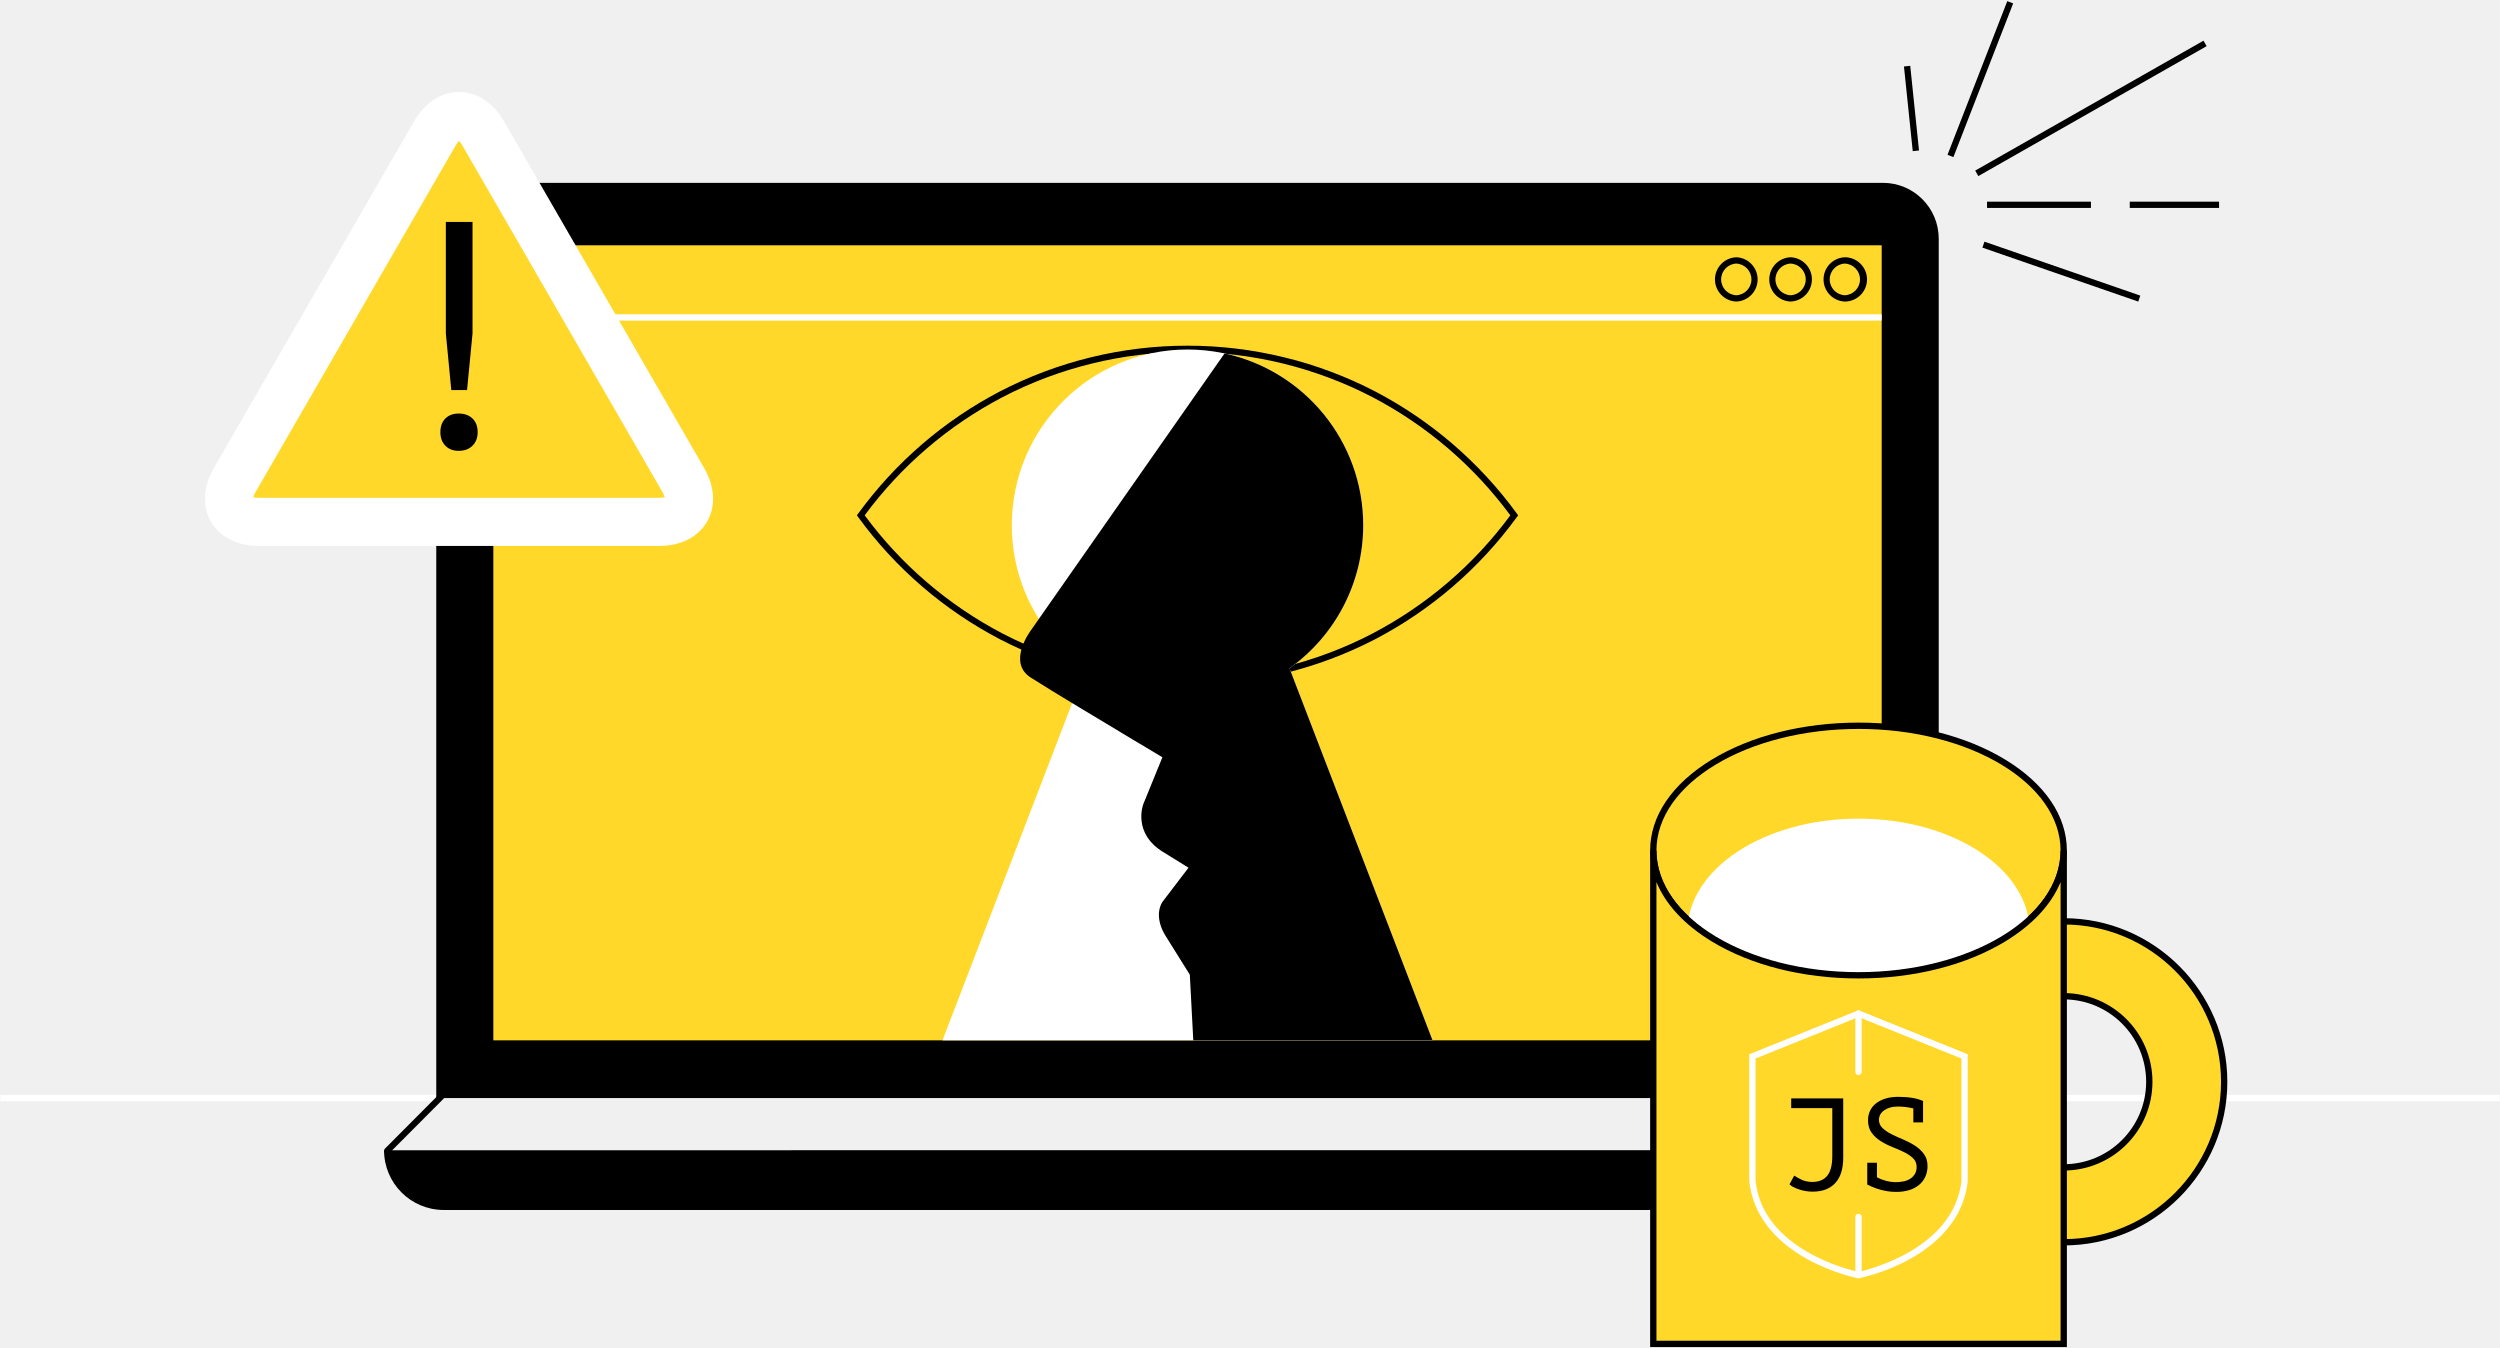
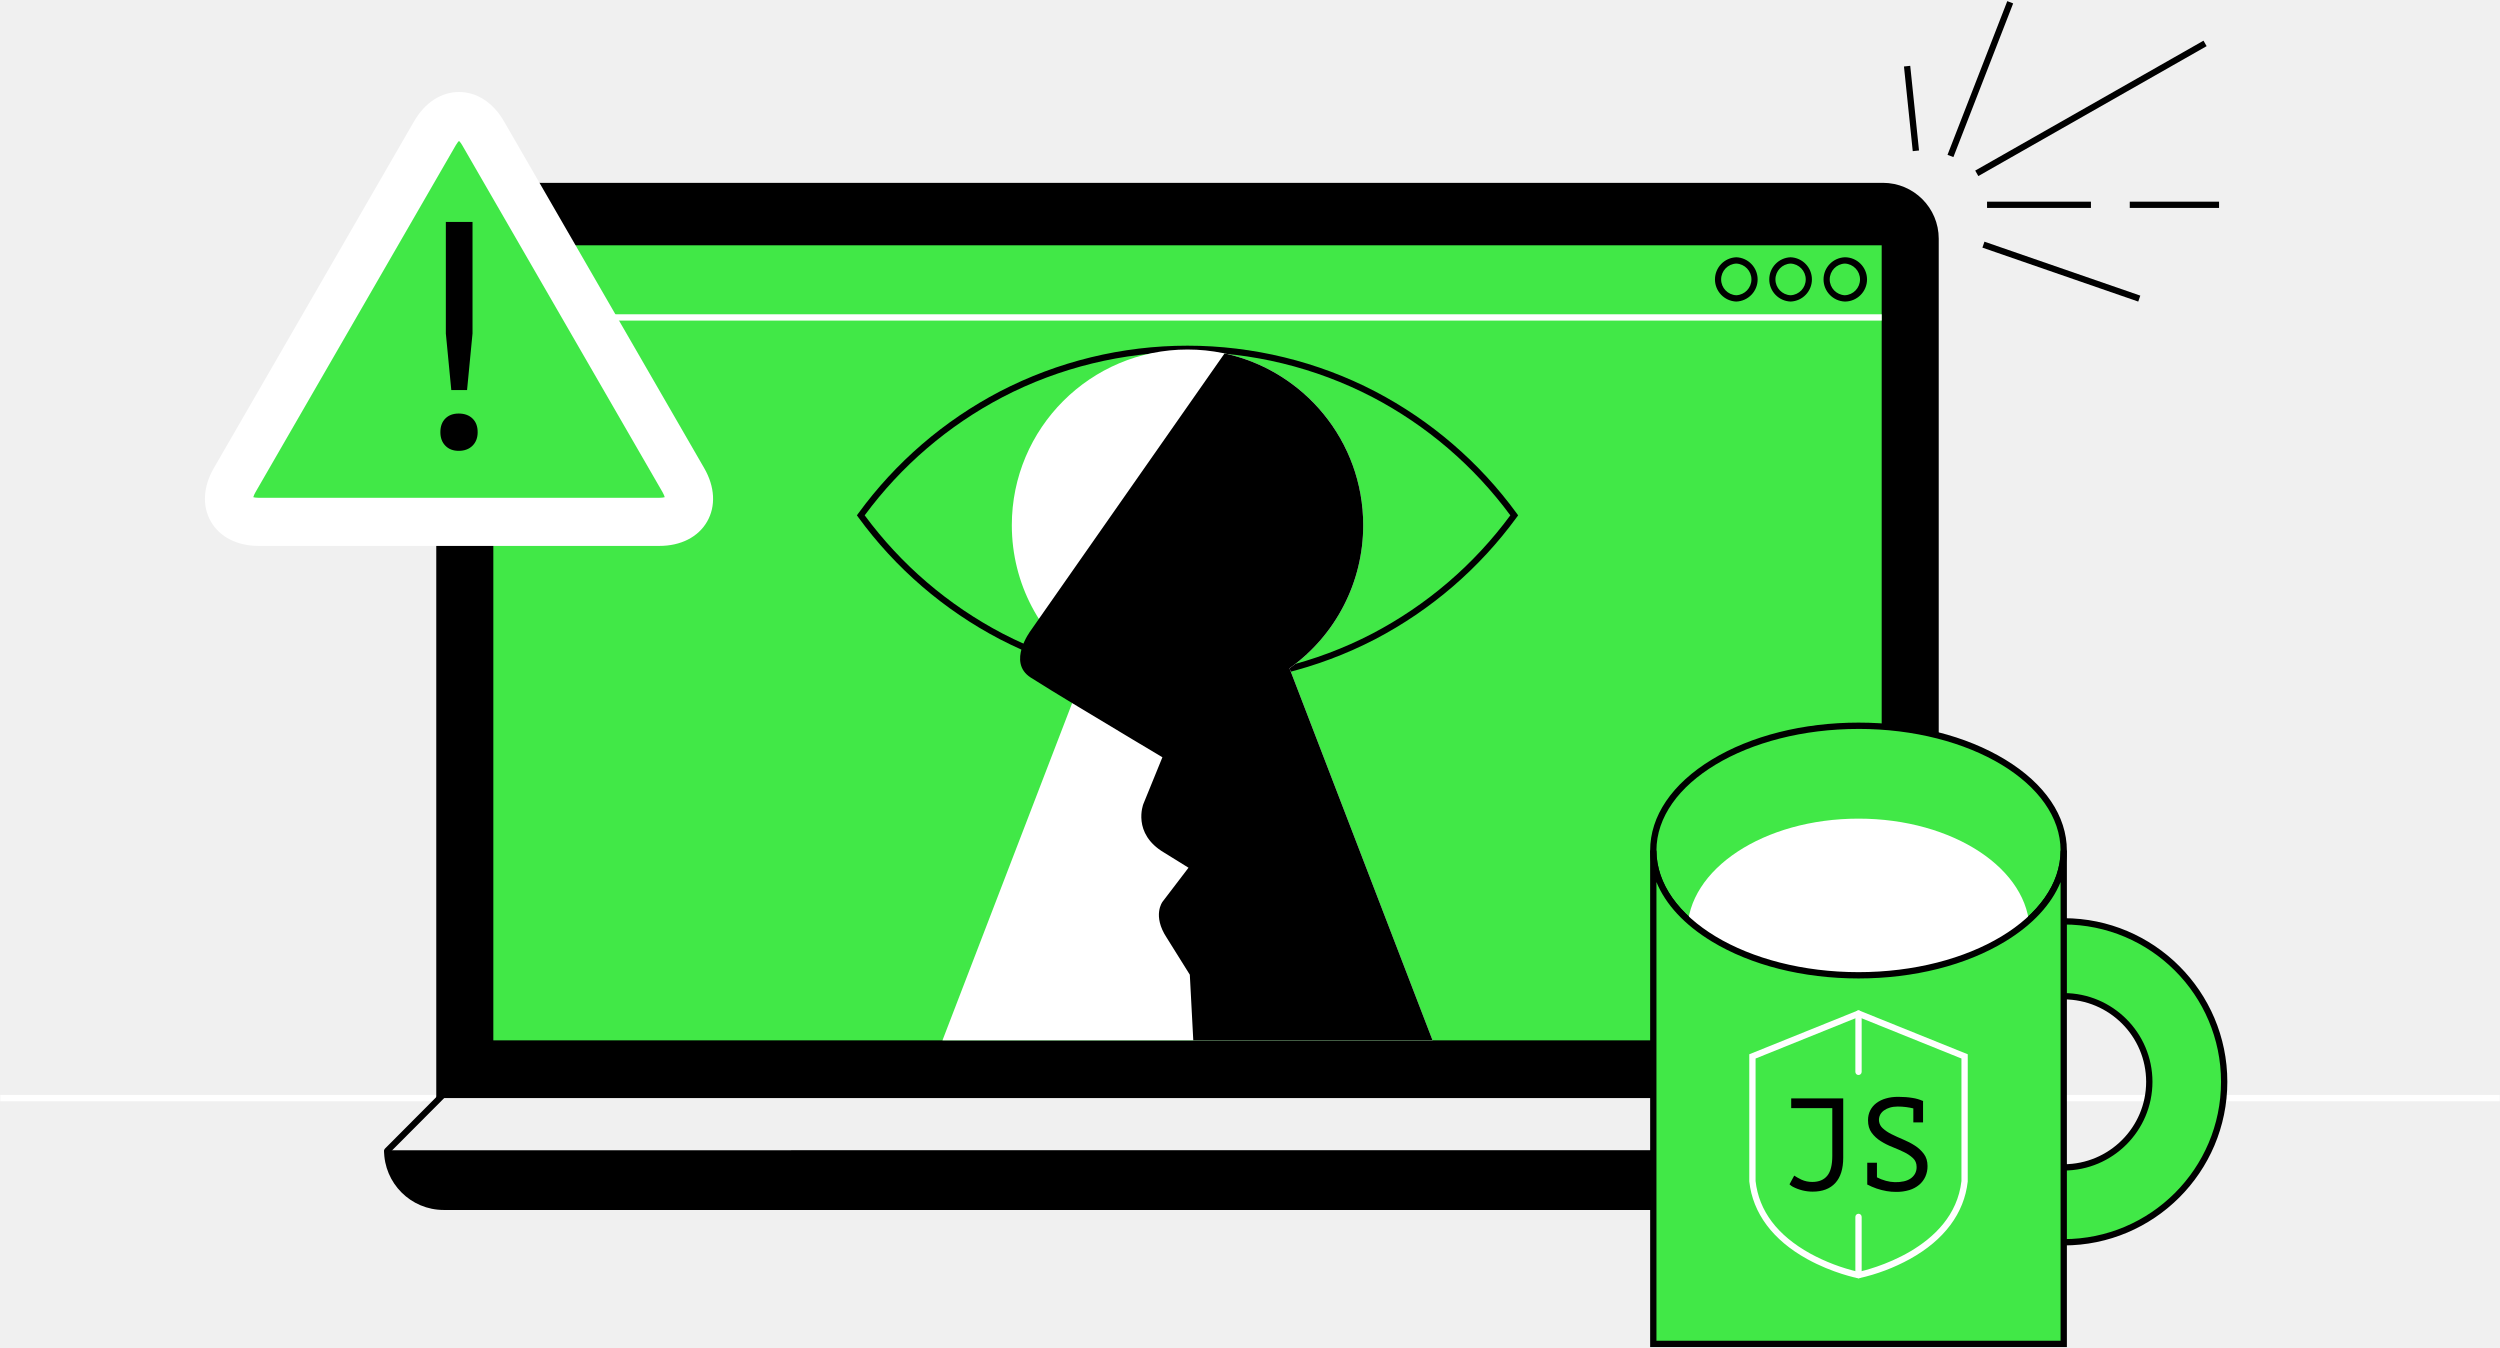
<svg xmlns="http://www.w3.org/2000/svg" viewBox="0 0 1586 855">
  <path fill="#fff" d="M.15 694.63h276.62v4H.15Zm1309.07 0h276.63v4h-276.63Z" />
  <path d="M276.77 696.63v-545.2a35.44 35.44 0 0 1 35.45-35.44h882.27a35.44 35.44 0 0 1 35.44 35.44v545.2Zm986.31 33.07a37.9 37.9 0 0 1-37.9 37.91H281.54a37.9 37.9 0 0 1-37.9-37.9Z" />
  <path d="M245.66 732.06a2 2 0 0 1-1.42-3.4l35.1-35.24a2 2 0 0 1 2.83 2.82l-35.1 35.23a2 2 0 0 1-1.41.6Z" />
-   <path fill="#ffd829" d="M312.97 155.62h880.77V660H312.97Z" />
+   <path fill="#41E847" d="M312.97 155.62h880.77V660H312.97Z" />
  <path fill="#fff" d="M312.97 199.38h880.77v4H312.97Z" />
  <path d="M1101.5 191.31a14.06 14.06 0 0 1 .01-28.1 14.06 14.06 0 0 1 0 28.1Zm0-24.1a10.06 10.06 0 0 0 0 20.1 10.06 10.06 0 0 0 0-20.1Zm34.45 24.1a14.06 14.06 0 0 1 0-28.1 14.06 14.06 0 0 1 0 28.1Zm0-24.1a10.06 10.06 0 0 0 0 20.1 10.06 10.06 0 0 0 0-20.1Zm34.43 24.1a14.06 14.06 0 0 1 .01-28.1c7.74 0 14.05 6.3 14.05 14.05 0 7.75-6.3 14.05-14.06 14.05Zm0-24.1a10.06 10.06 0 0 0 0 20.1 10.06 10.06 0 0 0 0-20.1ZM753.36 434.56a258.75 258.75 0 0 1-119.06-29.04 260.43 260.43 0 0 1-89.83-77.41l-.86-1.18.86-1.18a260.42 260.42 0 0 1 89.83-77.42 258.78 258.78 0 0 1 119.06-29.03c41.4 0 82.57 10.04 119.05 29.03a260.41 260.41 0 0 1 89.84 77.42l.85 1.18-.86 1.18a260.4 260.4 0 0 1-89.83 77.41 258.78 258.78 0 0 1-119.05 29.04Zm-204.8-107.63a256.45 256.45 0 0 0 87.59 75.05 254.75 254.75 0 0 0 117.2 28.58c40.77 0 81.3-9.88 117.21-28.58a256.44 256.44 0 0 0 87.59-75.05 256.43 256.43 0 0 0-87.59-75.05 254.75 254.75 0 0 0-117.2-28.58c-40.77 0-81.3 9.88-117.21 28.58a256.43 256.43 0 0 0-87.59 75.05Z" />
  <path fill="#fff" d="M818.05 423.96a111.31 111.31 0 0 0 46.77-90.77c0-61.56-49.9-111.46-111.46-111.46-61.56 0-111.46 49.9-111.46 111.46 0 37.44 18.46 70.56 46.76 90.77L597.9 660h310.91Z" />
  <path d="M818.05 423.96a111.31 111.31 0 0 0 46.77-90.77c0-53.5-37.7-98.18-87.97-108.97L659.07 392.63l-5.23 7.48s-15.06 19.98 0 29.7a1393.5 1393.5 0 0 0 26.34 16.23c25.2 15.27 57.25 34.36 57.25 34.36l-12.1 29.7s-7.35 18.7 13.2 30.8l15.46 9.58-16.5 21.63s-6.62 8.69 2.67 22.77l14.66 23.47 2.2 41.65h151.8ZM1397.9 25.8l1.98 3.48-144.83 82.42-1.98-3.48Zm-137.32 102.13h65.91v4h-65.9Zm90.54 0h56.65v4h-56.65ZM1273.42.72l3.73 1.45-37.92 97.5-3.73-1.45Zm-14.48 152.6 98.87 34.22-1.31 3.78-98.86-34.22Zm-47.09-111.56 5.57 53.71-3.98.42-5.57-53.71Z" />
-   <path fill="#ffd829" d="M1309.22 788.1c56.23 0 101.8-45.58 101.8-101.8s-45.57-101.8-101.8-101.8m0 47.5a54.29 54.29 0 1 1 0 108.59" />
+   <path fill="#41E847" d="M1309.22 788.1c56.23 0 101.8-45.58 101.8-101.8s-45.57-101.8-101.8-101.8m0 47.5a54.29 54.29 0 1 1 0 108.59" />
  <path d="M1309.22 790.1v-4c55.03 0 99.8-44.78 99.8-99.8 0-55.03-44.77-99.8-99.8-99.8v-4c57.24 0 103.8 46.57 103.8 103.8s-46.56 103.8-103.8 103.8Zm0-47.51v-4a52.35 52.35 0 0 0 52.3-52.3 52.35 52.35 0 0 0-52.3-52.28v-4a56.36 56.36 0 0 1 56.3 56.29 56.36 56.36 0 0 1-56.3 56.29Z" />
-   <path fill="#ffd829" d="M1309.23 539.58c0 43.71-58.29 79.15-130.19 79.15s-130.19-35.44-130.19-79.15c0-43.72 58.29-79.16 130.19-79.16s130.19 35.44 130.19 79.16Z" />
+   <path fill="#41E847" d="M1309.23 539.58c0 43.71-58.29 79.15-130.19 79.15s-130.19-35.44-130.19-79.15c0-43.72 58.29-79.16 130.19-79.16s130.19 35.44 130.19 79.16Z" />
  <path d="M1179.04 620.73c-35.13 0-68.2-8.34-93.1-23.48-25.2-15.32-39.09-35.8-39.09-57.67 0-21.87 13.89-42.36 39.1-57.68 24.9-15.14 57.95-23.48 93.09-23.48 35.13 0 68.2 8.34 93.1 23.48 25.2 15.32 39.08 35.8 39.08 57.68 0 21.86-13.88 42.35-39.09 57.67-24.9 15.14-57.96 23.48-93.09 23.48Zm0-158.3c-70.68 0-128.19 34.6-128.19 77.15 0 42.54 57.5 77.15 128.19 77.15 70.68 0 128.18-34.61 128.18-77.15 0-42.55-57.5-77.16-128.18-77.16Z" />
  <path fill="#fff" d="M1287.62 590.94c0 39.55-48.61 71.6-108.58 71.6s-108.58-32.05-108.58-71.6 48.61-71.6 108.58-71.6 108.58 32.05 108.58 71.6Z" />
-   <path fill="#ffd829" d="M1179.04 618.73c-71.9 0-130.19-35.44-130.19-79.15v312.99h260.37v-313c0 43.72-58.28 79.16-130.18 79.16Z" />
+   <path fill="#41E847" d="M1179.04 618.73c-71.9 0-130.19-35.44-130.19-79.15v312.99h260.37v-313c0 43.72-58.28 79.16-130.18 79.16Z" />
  <path d="M1311.22 854.56h-264.37V539.58h4c0 42.54 57.5 77.15 128.2 77.15 70.67 0 128.18-34.61 128.18-77.15h4v314.98Zm-260.37-4h256.38V559.58c-5.8 14.18-17.78 27.14-35.1 37.67-24.9 15.14-57.96 23.48-93.09 23.48s-68.2-8.34-93.1-23.48c-17.32-10.53-29.29-23.5-35.09-37.67v290.98Z" />
-   <path fill="#ffd829" d="m1179.04 643.04-67.3 27.14v79.18c5.28 47.5 67.3 59.57 67.3 59.57s62.02-12.06 67.3-59.57v-79.18Z" />
+   <path fill="#41E847" d="m1179.04 643.04-67.3 27.14v79.18c5.28 47.5 67.3 59.57 67.3 59.57s62.02-12.06 67.3-59.57v-79.18Z" />
  <path fill="#fff" d="m1179.04 810.97-.38-.07c-.65-.13-16-3.18-32.26-12.19-21.74-12.04-34.42-29.03-36.65-49.13l-.01-.22v-80.53l69.3-27.95 69.3 27.95-.01 80.75c-2.24 20.1-14.9 37.09-36.65 49.13a121.58 121.58 0 0 1-32.26 12.19Zm-65.3-61.72c2.14 18.97 13.79 34.43 34.6 45.96a120.58 120.58 0 0 0 30.7 11.68c5.15-1.12 60.38-14.16 65.3-57.64v-77.72l-65.3-26.34-65.3 26.34Z" />
  <path d="M1136.34 696.83h33v37.65c0 7-1.67 12.33-5 16-3.34 3.66-8.14 5.5-14.42 5.5a27.2 27.2 0 0 1-12.53-3.09 8.43 8.43 0 0 1-2.13-1.58l3-5.5c.61.4 1.3.8 2.04 1.25.75.45 1.58.88 2.5 1.3a16.36 16.36 0 0 0 6.96 1.46c4.16-.01 7.31-1.31 9.45-3.93 2.14-2.6 3.2-6.83 3.2-12.66V703h-26.07Zm54.4 50.07c1.67.89 3.54 1.62 5.63 2.2a23.69 23.69 0 0 0 11.45.33c1.61-.35 3.01-.94 4.2-1.74a8.97 8.97 0 0 0 2.84-3.04 8.63 8.63 0 0 0 1.04-4.33c0-2.28-.76-4.14-2.29-5.59a22.86 22.86 0 0 0-5.7-3.83c-2.28-1.1-4.76-2.2-7.42-3.25a43.97 43.97 0 0 1-7.41-3.75 20.79 20.79 0 0 1-5.71-5.29c-1.53-2.08-2.3-4.73-2.3-7.95 0-2.28.47-4.33 1.38-6.17a13.29 13.29 0 0 1 3.88-4.66 18.3 18.3 0 0 1 6.04-2.96c2.36-.7 4.98-1.04 7.87-1.04 3.33 0 6.36.24 9.08.7a25.4 25.4 0 0 1 6.5 1.88l.16-.08v.16h.09l-.09.26v13.32h-6.16v-8.9a45.18 45.18 0 0 0-4.58-.84 40.45 40.45 0 0 0-5.34-.34c-1.83 0-3.48.23-4.95.67a12.36 12.36 0 0 0-3.75 1.8 8.12 8.12 0 0 0-2.37 2.62 7.14 7.14 0 0 0 1.46 8.58 23.57 23.57 0 0 0 5.7 3.87c2.28 1.14 4.75 2.26 7.41 3.38a46.8 46.8 0 0 1 7.42 3.87 21.78 21.78 0 0 1 5.7 5.29c1.53 2.05 2.3 4.6 2.3 7.66a16 16 0 0 1-1.38 6.75c-.91 2-2.22 3.72-3.91 5.16a17.67 17.67 0 0 1-6.25 3.34 27.87 27.87 0 0 1-8.37 1.16 33.8 33.8 0 0 1-6-.5 40.86 40.86 0 0 1-12.41-4.24l.08-.25v-13.5h6.16Z" />
  <path fill="#fff" d="M1179.04 681.99a2 2 0 0 1-2-2v-36.95a2 2 0 0 1 4 0v36.95a2 2 0 0 1-2 2Zm0 128.94a2 2 0 0 1-2-2V772a2 2 0 0 1 4 0v36.94a2 2 0 0 1-2 2Zm-760.76-464.6H164.12c-13.6 0-24.65-5.61-30.3-15.4-5.65-9.78-4.99-22.15 1.81-33.93l127.1-220.1c6.8-11.78 17.18-18.54 28.48-18.54s21.68 6.76 28.48 18.54L446.76 297c6.8 11.78 7.46 24.15 1.81 33.93-5.65 9.79-16.69 15.4-30.29 15.4Z" />
-   <path fill="#ffd829" d="M368.32 222.18 293.24 92.15a13.38 13.38 0 0 0-2.04-2.78c-.53.53-1.26 1.41-2.05 2.78L162.07 312.26a13.4 13.4 0 0 0-1.38 3.16c.72.2 1.85.38 3.43.38h254.16c1.58 0 2.7-.18 3.43-.38-.2-.72-.6-1.79-1.38-3.16Z" />
+   <path fill="#41E847" d="M368.32 222.18 293.24 92.15a13.38 13.38 0 0 0-2.04-2.78c-.53.53-1.26 1.41-2.05 2.78L162.07 312.26a13.4 13.4 0 0 0-1.38 3.16c.72.2 1.85.38 3.43.38h254.16c1.58 0 2.7-.18 3.43-.38-.2-.72-.6-1.79-1.38-3.16Z" />
  <path d="M279.37 274.18c0-3.67 1.05-6.56 3.16-8.67 2.1-2.1 4.93-3.16 8.46-3.16 3.68 0 6.6 1.06 8.77 3.16 2.18 2.11 3.27 5 3.27 8.67 0 3.54-1.1 6.4-3.26 8.57-2.18 2.17-5.1 3.26-8.78 3.26-3.53 0-6.36-1.09-8.46-3.26-2.11-2.18-3.16-5.03-3.16-8.57Zm3.47-133.4h16.93v70.78l-3.47 35.9h-10l-3.46-35.9Z" />
</svg>
